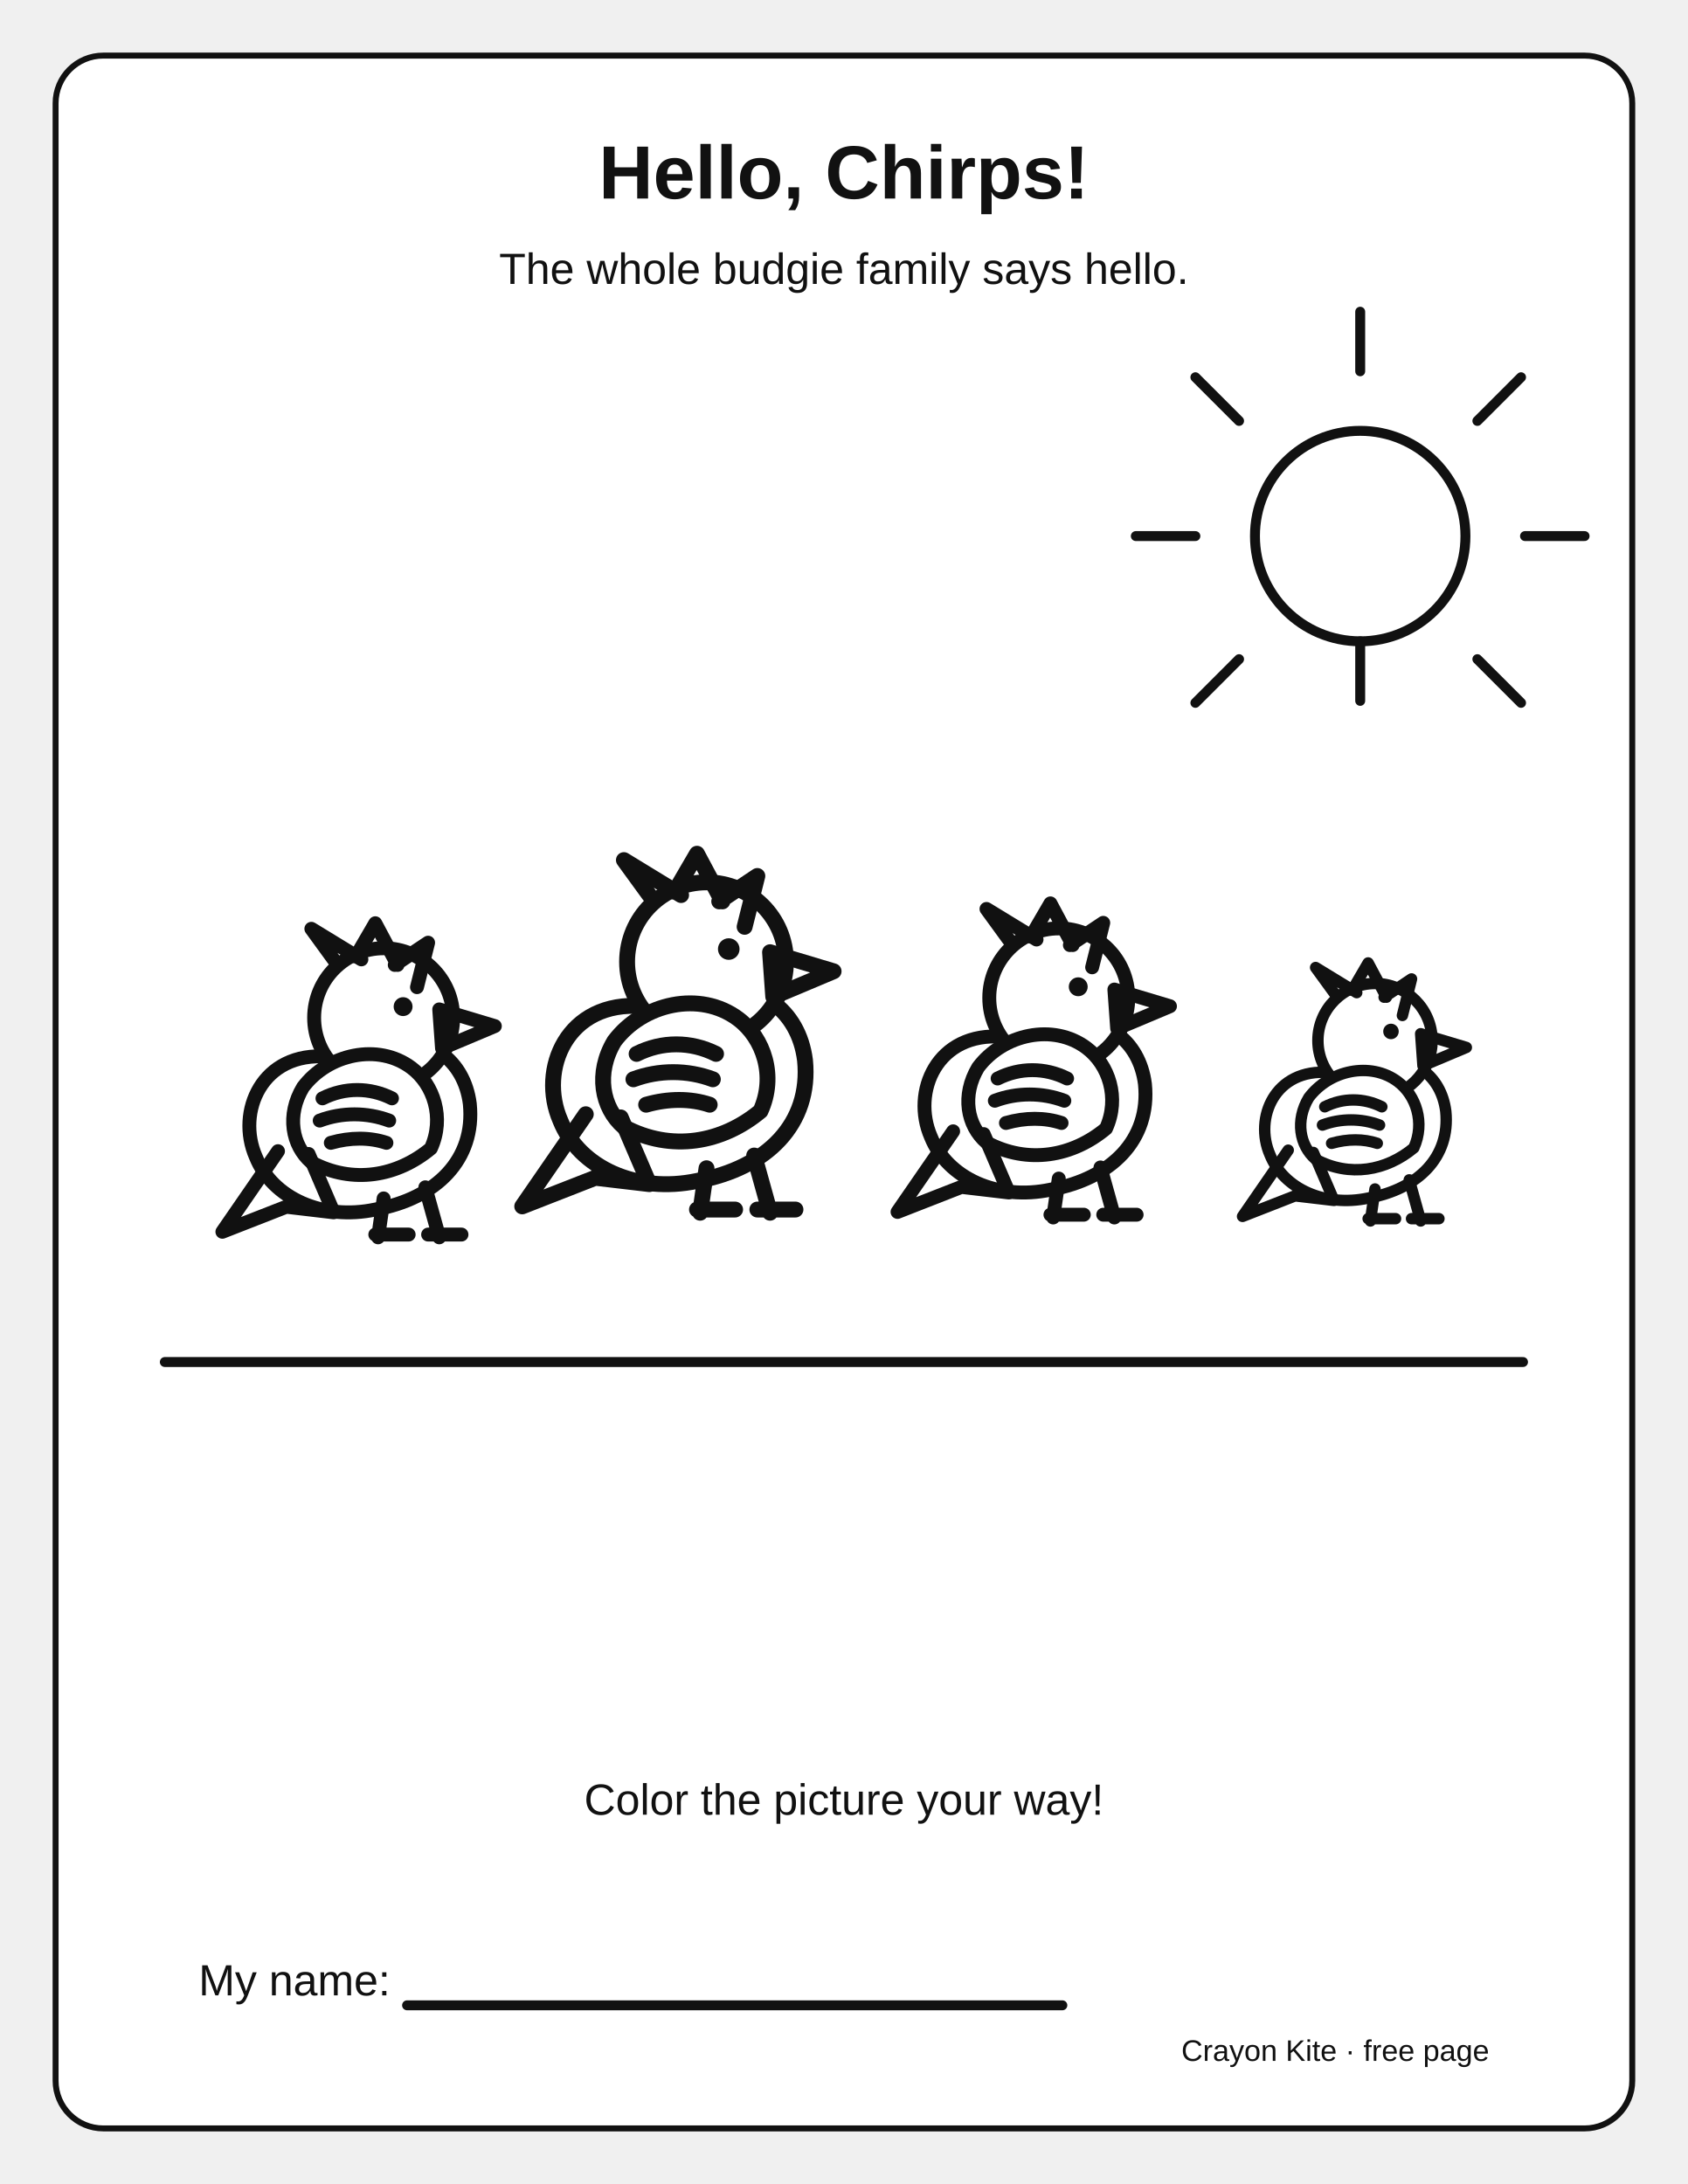
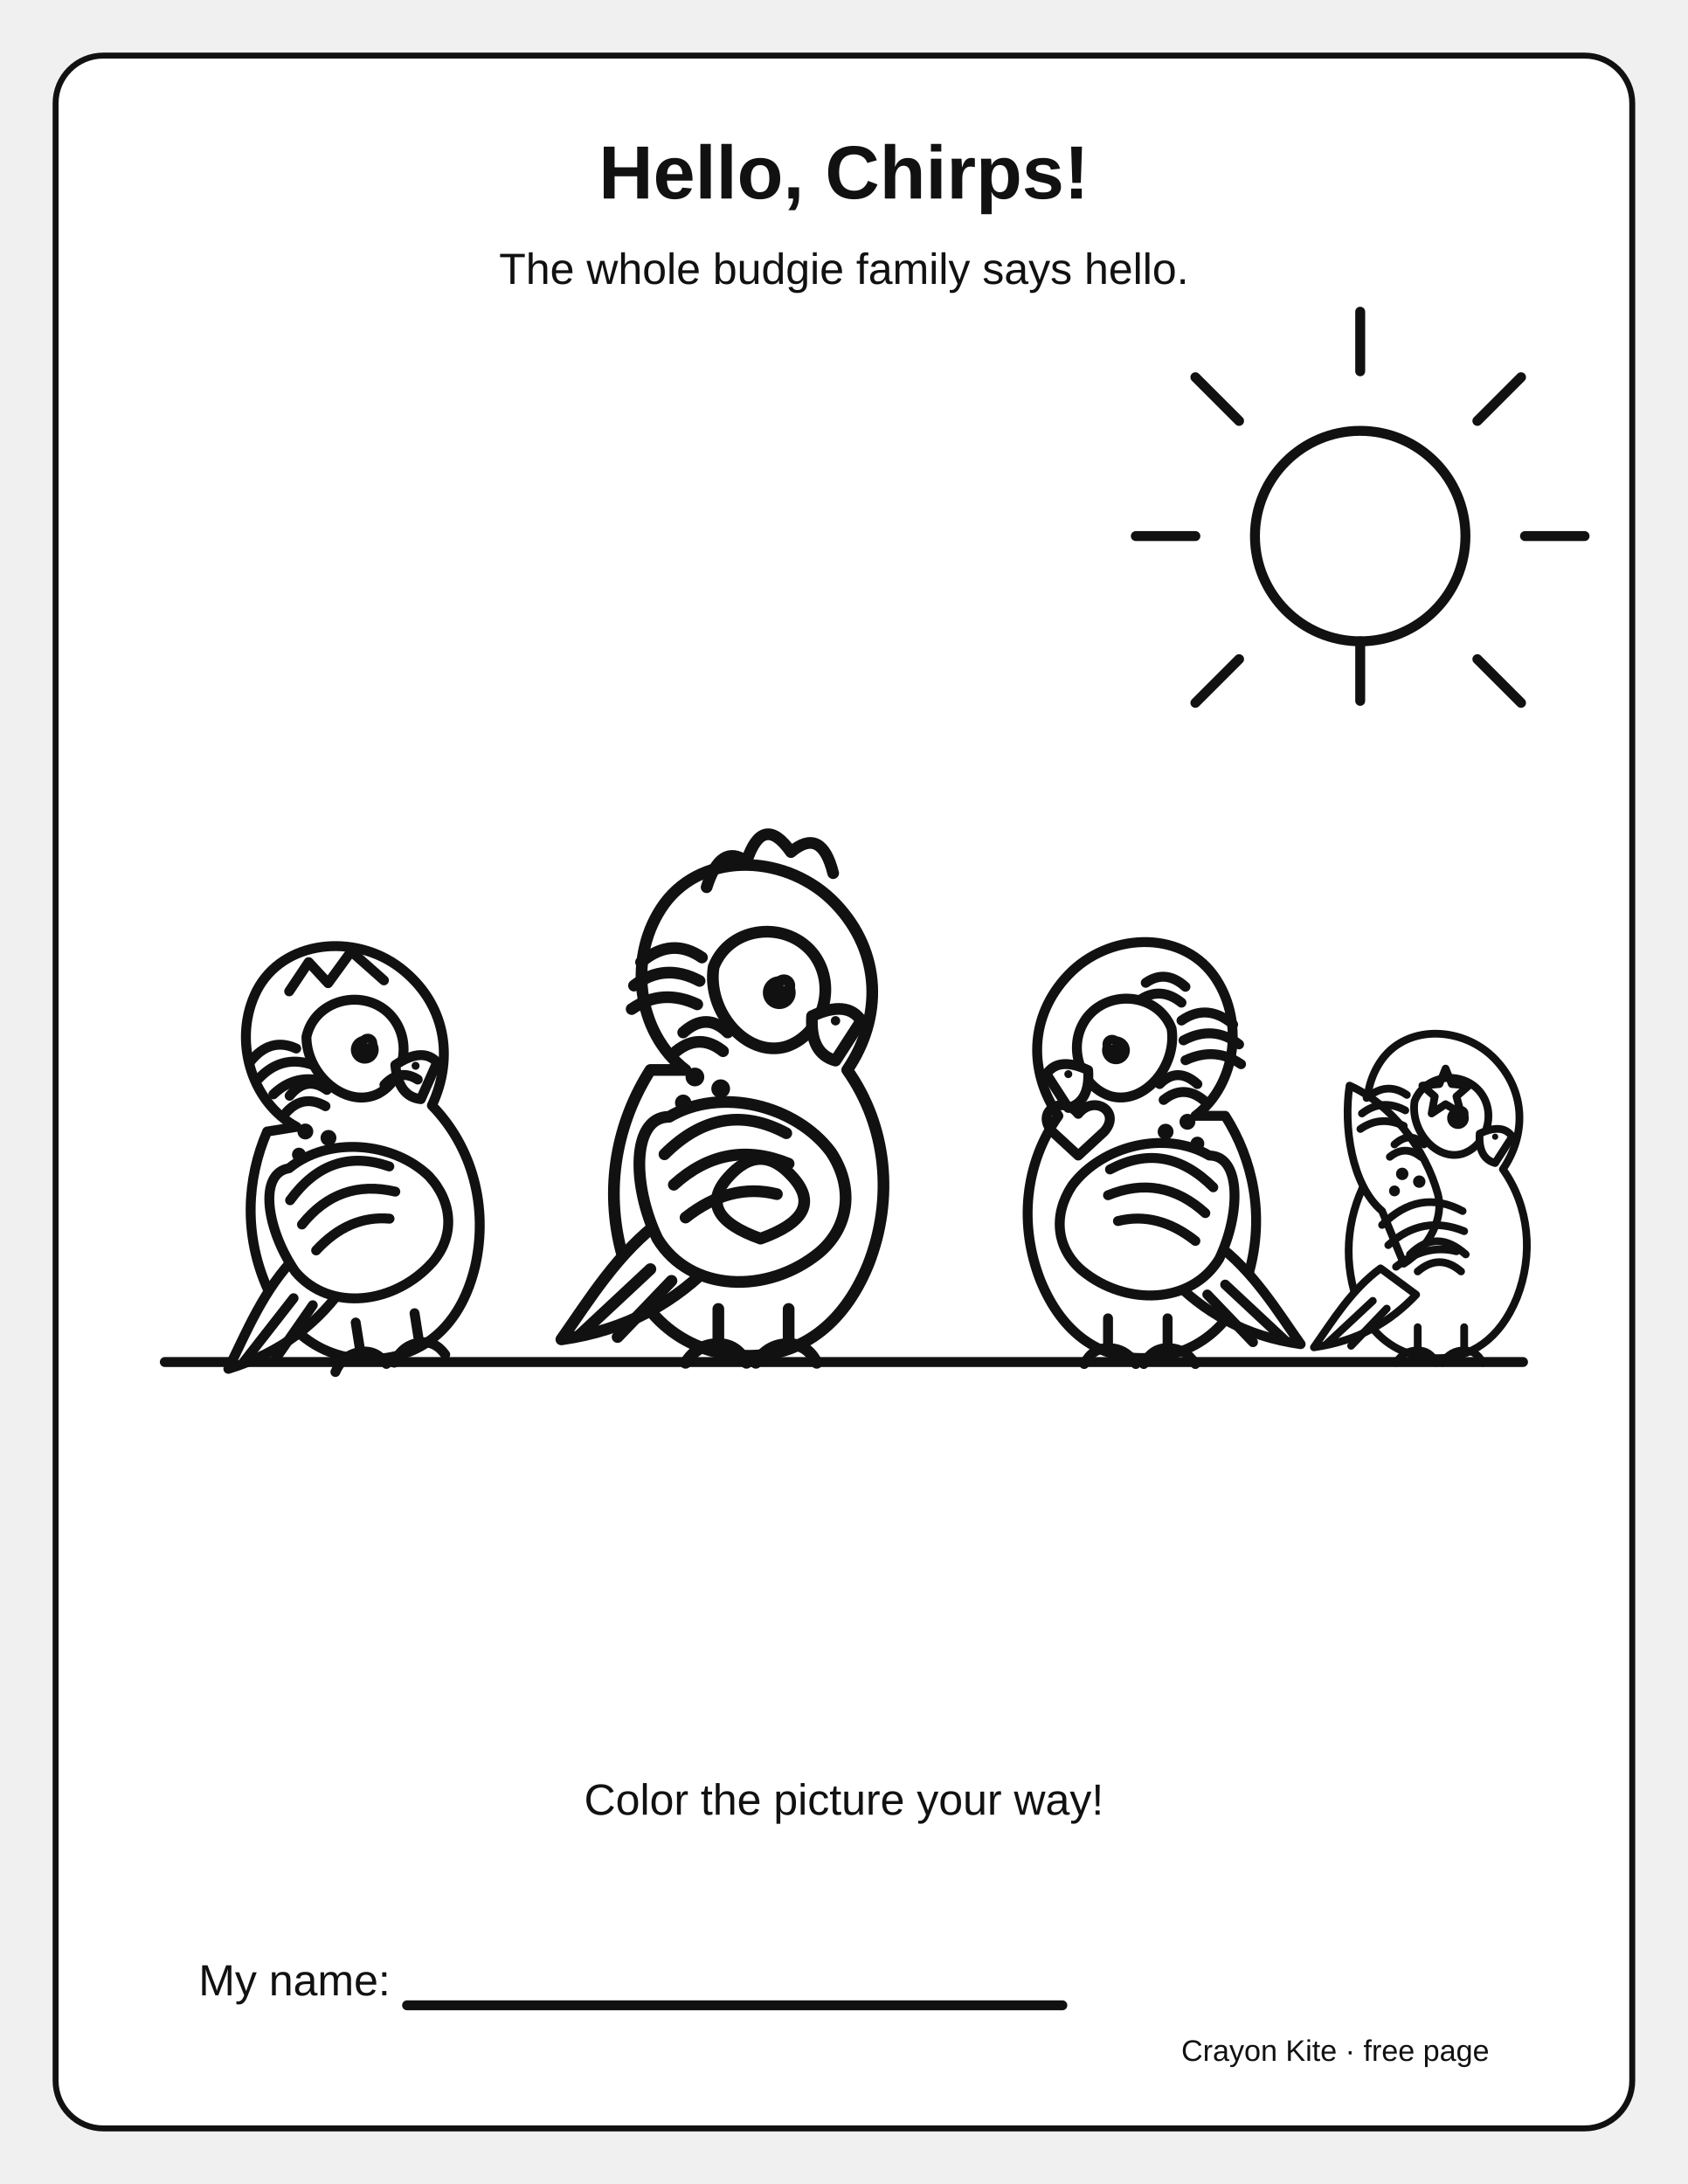
<svg xmlns="http://www.w3.org/2000/svg" width="8.5in" height="11in" viewBox="0 0 850 1100" role="img" aria-labelledby="page-title page-desc">
  <style>
    .ink { fill: none; stroke: #111; stroke-width: 5; stroke-linecap: round; stroke-linejoin: round; }
    .white { fill: #fff; } .dot { fill: #111; stroke: none; }
    .title { fill: #111; font: 700 38px 'Trebuchet MS', Arial, sans-serif; }
    .small { fill: #111; font: 22px 'Trebuchet MS', Arial, sans-serif; }
    .tiny { fill: #111; font: 15px 'Trebuchet MS', Arial, sans-serif; }
    @media print { @page { size: letter portrait; margin: 0; } svg { width: 8.5in; height: 11in; } }
  </style>
  <rect x="28" y="28" width="794" height="1044" rx="24" fill="#fff" stroke="#111" stroke-width="3" />
  <text class="title" x="425" y="100" text-anchor="middle">Hello, Chirps!</text>
  <text class="small" x="425" y="143" text-anchor="middle">The whole budgie family says hello.</text>
  <g class="ink">
    <circle class="white" cx="685" cy="270" r="53" />
    <path d="M685 187v-30m0 196v-30m83-53h30m-226 0h30m142-58 22-22m-164 164 22-22m120 0 22 22m-164-164 22 22M83 686h684" />
  </g>
-   <g class="ink" transform="translate(105 465) scale(1.4)">
-     <path class="white" d="M43 48C19 46 10 68 17 84c6 15 24 23 43 19 22-4 36-18 34-38-2-16-15-25-30-22z" />
-     <circle class="white" cx="63" cy="34" r="25" />
-     <path d="M45 13 37 2l18 11m-2-1L60 0l8 15m-1 0L79 7l-4 16M83 31l20 6-19 8z" />
-     <circle class="dot" cx="70" cy="30" r="3.4" />
-     <path class="white" d="M34 59c9-12 27-16 39-7 8 6 12 18 7 29-12 10-28 13-43 5-7-6-9-17-3-27z" />
-     <path d="M41 63c8-4 17-4 25 0m-26 8c8-3 17-3 25 0m-21 8c7-2 14-2 20 0M25 82 5 111l23-9 17 2-9-21m27 16-2 14m17-18 5 18m-23-1h12m7 0h12" />
+   <g transform="translate(88 457) scale(1.0) rotate(-9 100 150) ">
+     <g class="ink">
+       <path class="white" d="M68 105C47 89 43 56 59 34 76 11 112 13 132 34c20 21 20 49 5 71 17 24 20 55 9 83-11 27-30 39-51 39-27 0-47-17-54-43-8-29-2-57 12-79z" />
+       <path class="white" d="M58 169c-19 14-31 34-43 51 28-4 49-16 66-34z" />
+       <path d="M53 190 23 218m39-23-23 24" />
+       <path class="white" d="M61 125C45 125 45 154 56 177c14 23 47 24 69 6 13-11 15-28 5-43-15-20-47-28-69-15z" />
+       <path d="M59 141q24-24 52-9m-48 22q22-20 49-9m-44 23q19-15 39-10" />
+       <path class="white" d="M80 61c7-18 32-20 43-5 10 14 3 34-12 39-17 5-34-15-31-34z" />
+       <circle class="dot" cx="108" cy="72" r="7" />
+       <circle class="white" cx="110" cy="69" r="2.3" />
+       <path class="white" d="M122 82q15-7 21 2l-11 17q-11-3-10-19z" />
+       <circle class="dot" cx="132" cy="84" r="2" />
+       <path d="M67 89q10-9 19 0m-22 8q10-8 20 0" />
+       <circle class="dot" cx="72" cy="108" r="4" />
+       <circle class="dot" cx="83" cy="113" r="4" />
+       <circle class="dot" cx="67" cy="119" r="3.5" />
+       <path d="M50 69q12-11 24-3m-21 12q13-10 27-3m-21 12q13-9 27-2" />
+       <path d="m75 37 12-13 8 12 14-14 14 17" />
+       <path d="M115 91q9-7 17 0" />
+       <path d="M82 207v15m0 0q-9 0-14 8m14-8q8 0 12 8m18-8v-15m0 15q-9 0-14 8m14-8q8 0 12 8" />
+     </g>
  </g>
-   <g class="ink" transform="translate(255 430) scale(1.6)">
-     <path class="white" d="M43 48C19 46 10 68 17 84c6 15 24 23 43 19 22-4 36-18 34-38-2-16-15-25-30-22z" />
-     <circle class="white" cx="63" cy="34" r="25" />
-     <path d="M45 13 37 2l18 11m-2-1L60 0l8 15m-1 0L79 7l-4 16M83 31l20 6-19 8z" />
-     <circle class="dot" cx="70" cy="30" r="3.4" />
-     <path class="white" d="M34 59c9-12 27-16 39-7 8 6 12 18 7 29-12 10-28 13-43 5-7-6-9-17-3-27z" />
-     <path d="M41 63c8-4 17-4 25 0m-26 8c8-3 17-3 25 0m-21 8c7-2 14-2 20 0M25 82 5 111l23-9 17 2-9-21m27 16-2 14m17-18 5 18m-23-1h12m7 0h12" />
+   <g transform="translate(265 415) scale(1.18)  ">
+     <g class="ink">
+       <path class="white" d="M68 105C47 89 43 56 59 34 76 11 112 13 132 34c20 21 20 49 5 71 17 24 20 55 9 83-11 27-30 39-51 39-27 0-47-17-54-43-8-29-2-57 12-79z" />
+       <path class="white" d="M58 169c-19 14-31 34-43 51 28-4 49-16 66-34z" />
+       <path d="M53 190 23 218m39-23-23 24" />
+       <path class="white" d="M61 125C45 125 45 154 56 177c14 23 47 24 69 6 13-11 15-28 5-43-15-20-47-28-69-15z" />
+       <path d="M59 141q24-24 52-9m-48 22q22-20 49-9m-44 23q19-15 39-10" />
+       <path class="white" d="M80 61c7-18 32-20 43-5 10 14 3 34-12 39-17 5-34-15-31-34z" />
+       <circle class="dot" cx="108" cy="72" r="7" />
+       <circle class="white" cx="110" cy="69" r="2.3" />
+       <path class="white" d="M122 82q15-7 21 2l-11 17q-11-3-10-19z" />
+       <circle class="dot" cx="132" cy="84" r="2" />
+       <path d="M67 89q10-9 19 0m-22 8q10-8 20 0" />
+       <circle class="dot" cx="72" cy="108" r="4" />
+       <circle class="dot" cx="83" cy="113" r="4" />
+       <circle class="dot" cx="67" cy="119" r="3.5" />
+       <path d="M49 59q13-11 26-2m-29 12q13-10 28-2m-29 12q13-9 28-2" />
+       <path d="M77 27q6-19 17-11 7-21 19-4 13-11 18 9" />
+       <path d="M86 151q14-16 28 0t-14 26q-28-10-14-26z" />
+       <path d="M82 207v15m0 0q-9 0-14 8m14-8q8 0 12 8m18-8v-15m0 15q-9 0-14 8m14-8q8 0 12 8" />
+     </g>
  </g>
-   <g class="ink" transform="translate(445 455) scale(1.4)">
-     <path class="white" d="M43 48C19 46 10 68 17 84c6 15 24 23 43 19 22-4 36-18 34-38-2-16-15-25-30-22z" />
-     <circle class="white" cx="63" cy="34" r="25" />
-     <path d="M45 13 37 2l18 11m-2-1L60 0l8 15m-1 0L79 7l-4 16M83 31l20 6-19 8z" />
-     <circle class="dot" cx="70" cy="30" r="3.4" />
-     <path class="white" d="M34 59c9-12 27-16 39-7 8 6 12 18 7 29-12 10-28 13-43 5-7-6-9-17-3-27z" />
-     <path d="M41 63c8-4 17-4 25 0m-26 8c8-3 17-3 25 0m-21 8c7-2 14-2 20 0M25 82 5 111l23-9 17 2-9-21m27 16-2 14m17-18 5 18m-23-1h12m7 0h12" />
+   <g transform="translate(470 457) scale(1.0)  translate(200 0) scale(-1 1)">
+     <g class="ink">
+       <path class="white" d="M68 105C47 89 43 56 59 34 76 11 112 13 132 34c20 21 20 49 5 71 17 24 20 55 9 83-11 27-30 39-51 39-27 0-47-17-54-43-8-29-2-57 12-79z" />
+       <path class="white" d="M58 169c-19 14-31 34-43 51 28-4 49-16 66-34z" />
+       <path d="M53 190 23 218m39-23-23 24" />
+       <path class="white" d="M61 125C45 125 45 154 56 177c14 23 47 24 69 6 13-11 15-28 5-43-15-20-47-28-69-15z" />
+       <path d="M59 141q24-24 52-9m-48 22q22-20 49-9m-44 23q19-15 39-10" />
+       <path class="white" d="M80 61c7-18 32-20 43-5 10 14 3 34-12 39-17 5-34-15-31-34z" />
+       <circle class="dot" cx="108" cy="72" r="7" />
+       <circle class="white" cx="110" cy="69" r="2.3" />
+       <path class="white" d="M122 82q15-7 21 2l-11 17q-11-3-10-19z" />
+       <circle class="dot" cx="132" cy="84" r="2" />
+       <path d="M67 89q10-9 19 0m-22 8q10-8 20 0" />
+       <circle class="dot" cx="72" cy="108" r="4" />
+       <circle class="dot" cx="83" cy="113" r="4" />
+       <circle class="dot" cx="67" cy="119" r="3.5" />
+       <path d="M49 59q13-11 26-2m-29 12q13-10 28-2m-29 12q13-9 28-2" />
+       <path d="M127 104c-8-10-22-1-13 9l13 12 13-12c9-10-5-19-13-9z" />
+       <path d="M73 40q10-9 20-2m-18 10q10-8 20-2" />
+       <path d="M82 207v15m0 0q-9 0-14 8m14-8q8 0 12 8m18-8v-15m0 15q-9 0-14 8m14-8q8 0 12 8" />
+     </g>
  </g>
-   <g class="ink" transform="translate(620 485) scale(1.15)">
-     <path class="white" d="M43 48C19 46 10 68 17 84c6 15 24 23 43 19 22-4 36-18 34-38-2-16-15-25-30-22z" />
-     <circle class="white" cx="63" cy="34" r="25" />
-     <path d="M45 13 37 2l18 11m-2-1L60 0l8 15m-1 0L79 7l-4 16M83 31l20 6-19 8z" />
-     <circle class="dot" cx="70" cy="30" r="3.4" />
-     <path class="white" d="M34 59c9-12 27-16 39-7 8 6 12 18 7 29-12 10-28 13-43 5-7-6-9-17-3-27z" />
-     <path d="M41 63c8-4 17-4 25 0m-26 8c8-3 17-3 25 0m-21 8c7-2 14-2 20 0M25 82 5 111l23-9 17 2-9-21m27 16-2 14m17-18 5 18m-23-1h12m7 0h12" />
+   <g transform="translate(650 507) scale(0.78)  ">
+     <g class="ink">
+       <path class="white" d="M68 105C47 89 43 56 59 34 76 11 112 13 132 34c20 21 20 49 5 71 17 24 20 55 9 83-11 27-30 39-51 39-27 0-47-17-54-43-8-29-2-57 12-79z" />
+       <path class="white" d="M58 169c-19 14-31 34-43 51 28-4 49-16 66-34z" />
+       <path d="M53 190 23 218m39-23-23 24" />
+       <path class="white" d="M59 132C39 115 34 77 38 51c27 12 49 41 57 70 4 15-5 34-22 45z" />
+       <path d="M59 141q24-24 52-9m-48 22q22-20 49-9m-44 23q19-15 39-10" />
+       <path class="white" d="M80 61c7-18 32-20 43-5 10 14 3 34-12 39-17 5-34-15-31-34z" />
+       <circle class="dot" cx="108" cy="72" r="7" />
+       <circle class="white" cx="110" cy="69" r="2.3" />
+       <path class="white" d="M122 82q15-7 21 2l-11 17q-11-3-10-19z" />
+       <circle class="dot" cx="132" cy="84" r="2" />
+       <path d="M67 89q10-9 19 0m-22 8q10-8 20 0" />
+       <circle class="dot" cx="72" cy="108" r="4" />
+       <circle class="dot" cx="83" cy="113" r="4" />
+       <circle class="dot" cx="67" cy="119" r="3.5" />
+       <path d="M49 59q13-11 26-2m-29 12q13-10 28-2m-29 12q13-9 28-2" />
+       <path d="m100 40 4 10 11 1-8 7 3 11-10-6-9 6 2-11-8-7 11-1z" />
+       <path d="M77 160q17-17 36 0m-31 11q14-12 28 0" />
+       <path d="M82 207v15m0 0q-9 0-14 8m14-8q8 0 12 8m18-8v-15m0 15q-9 0-14 8m14-8q8 0 12 8" />
+     </g>
  </g>
  <text class="small" x="425" y="914" text-anchor="middle">Color the picture your way!</text>
  <text class="small" x="100" y="1005">My name:</text>
  <path d="M205 1010h330" class="ink" stroke-width="2.5" />
  <text class="tiny" x="750" y="1038" text-anchor="end">Crayon Kite · free page</text>
</svg>
